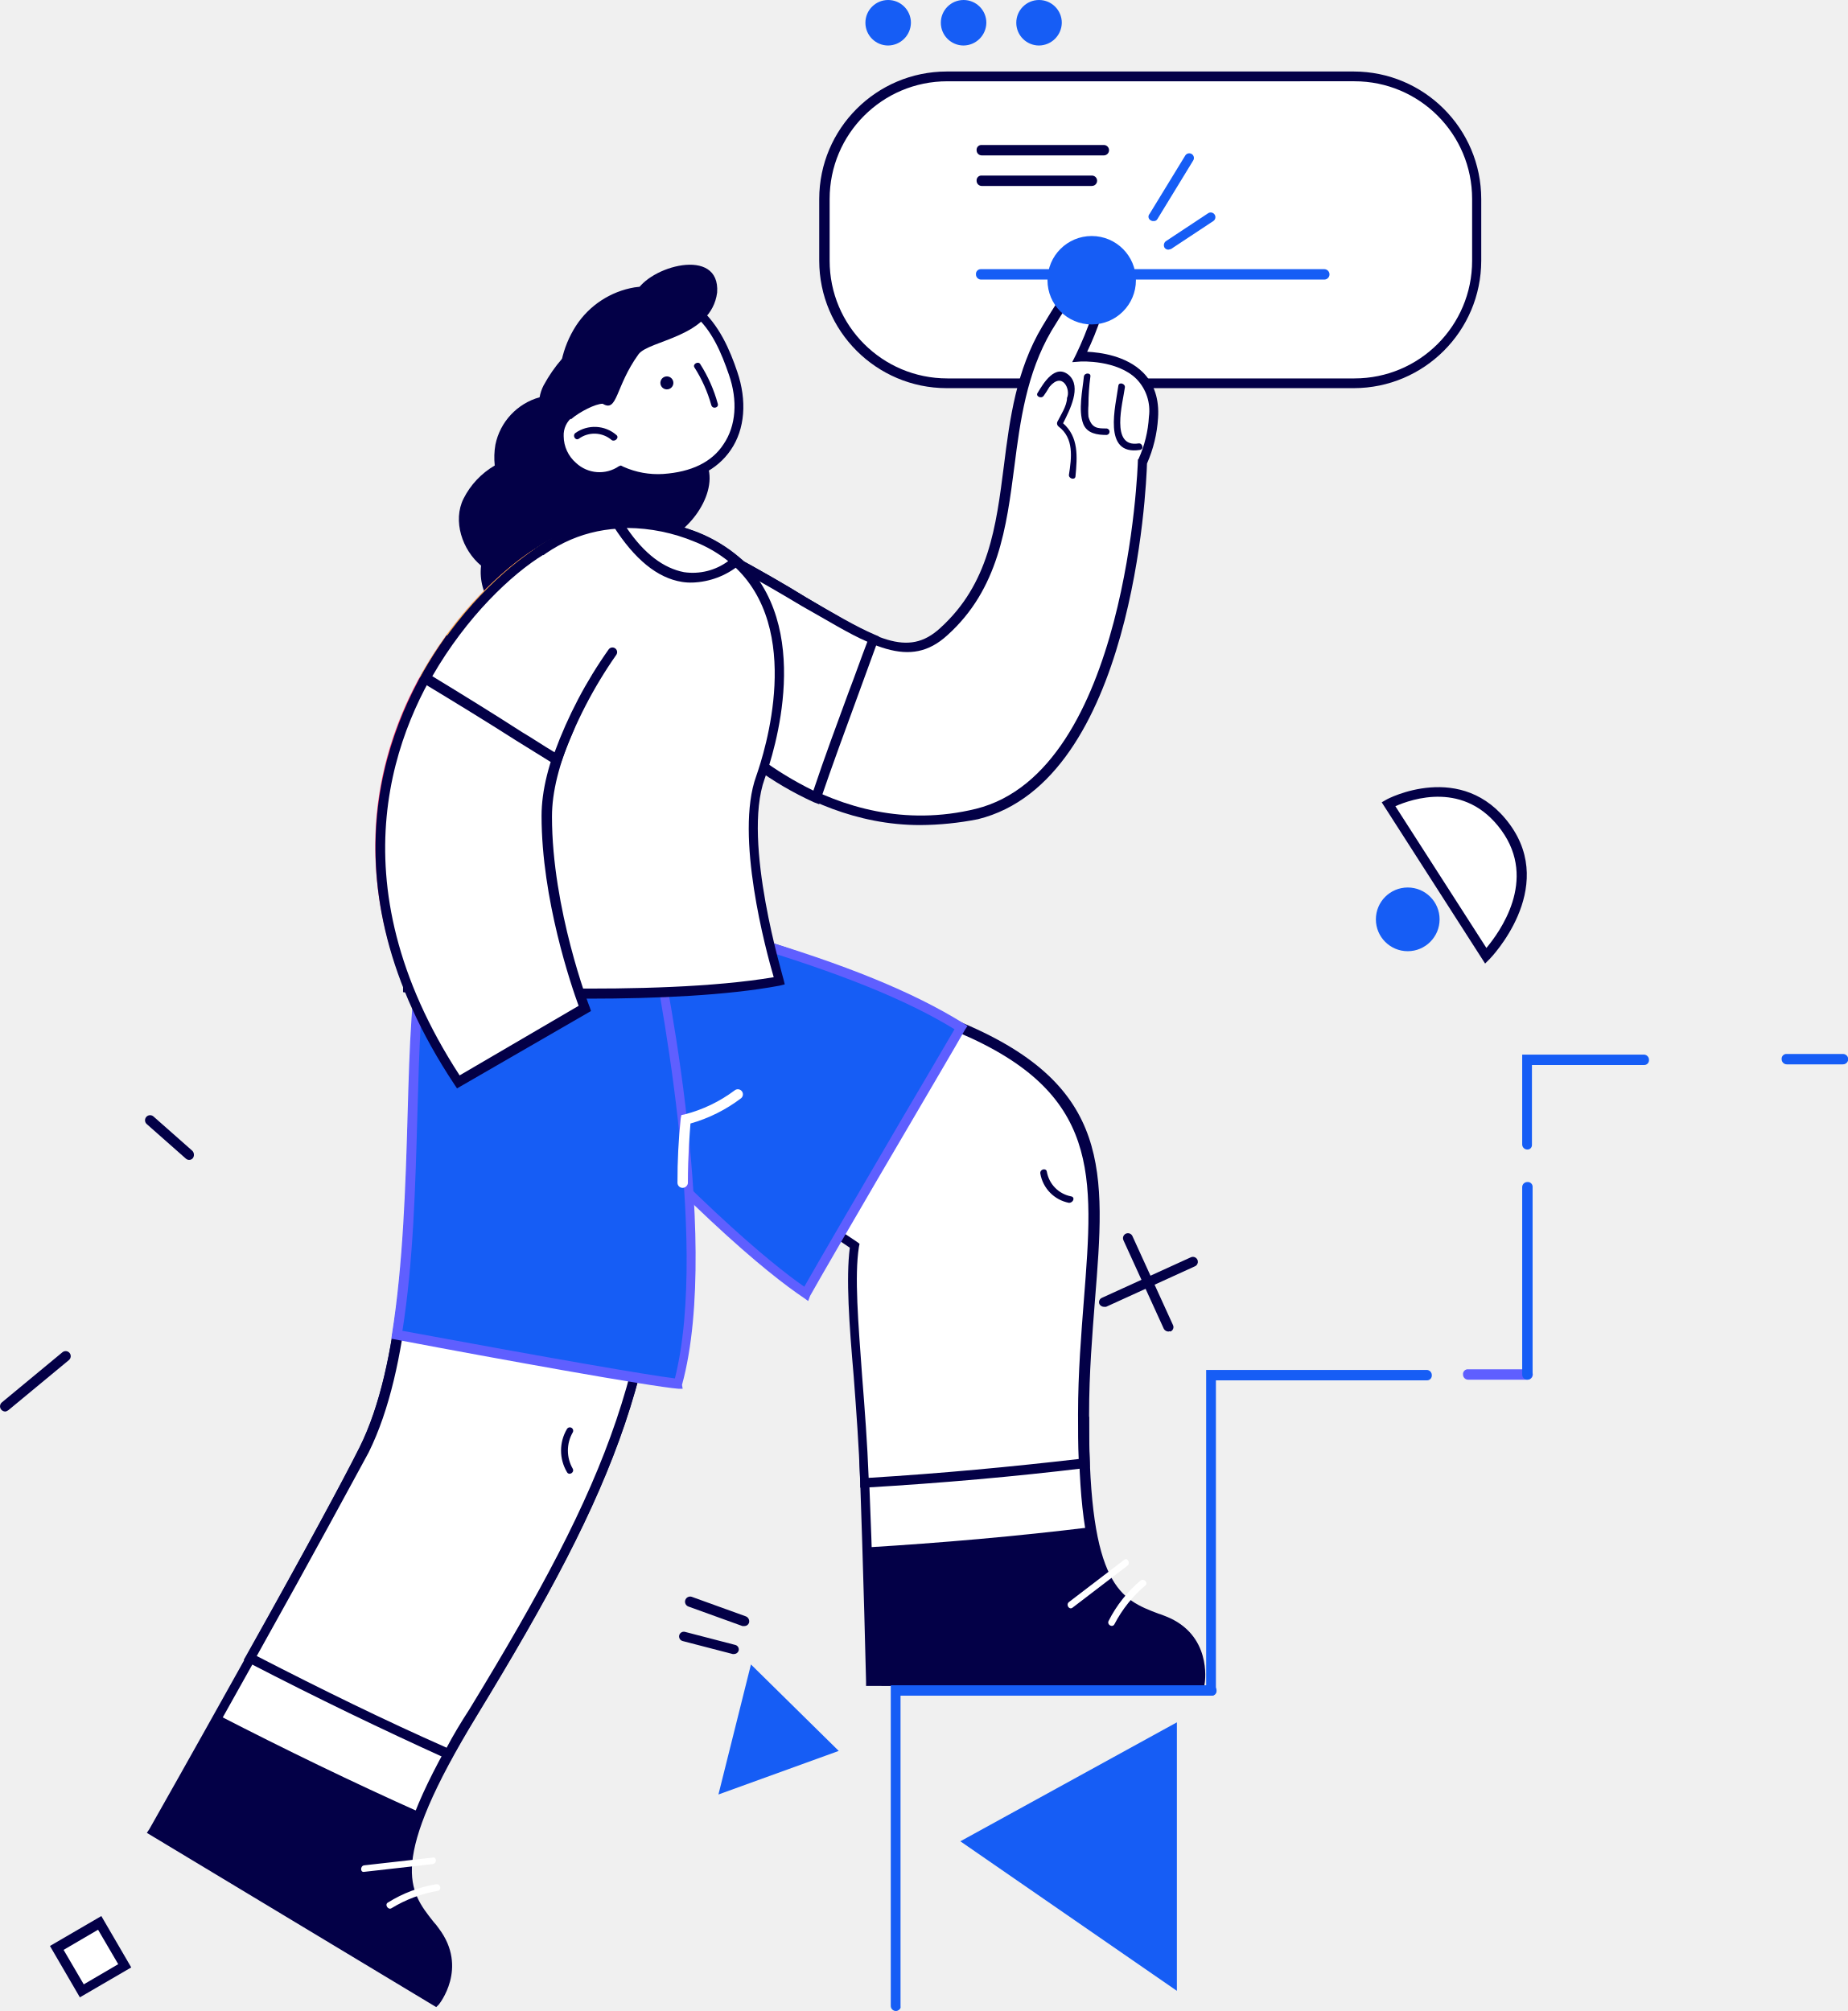
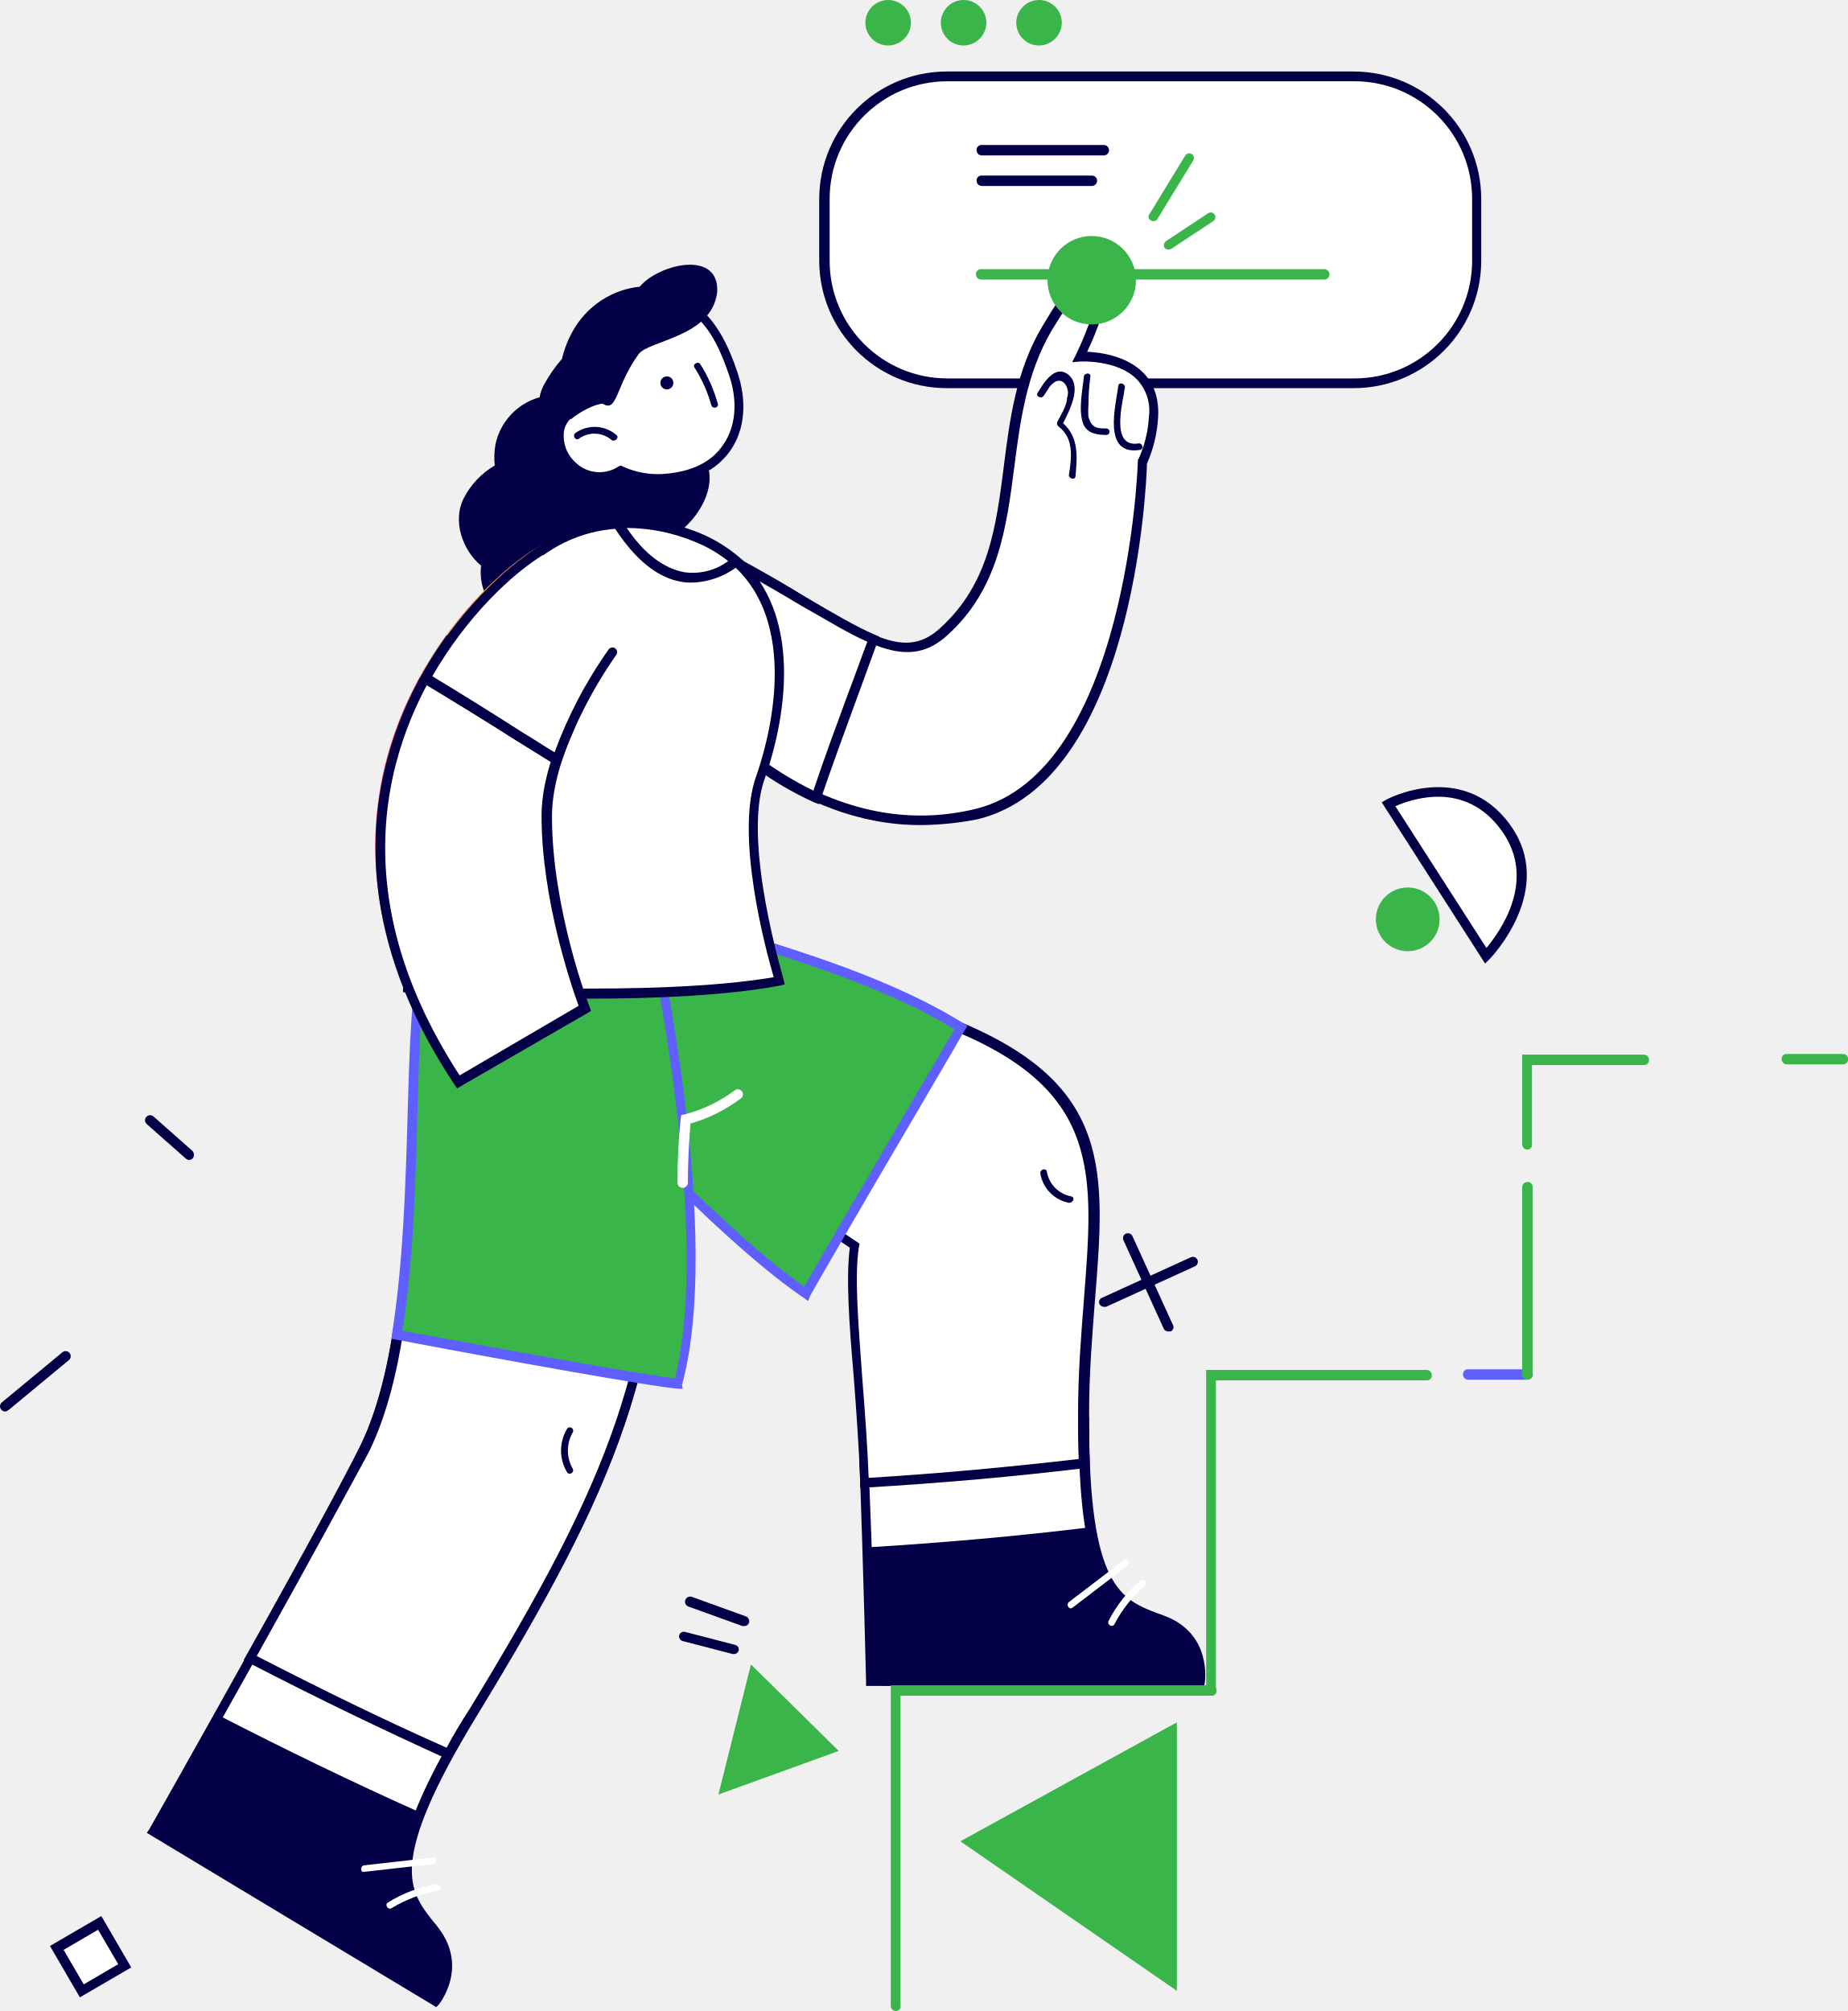
<svg xmlns="http://www.w3.org/2000/svg" width="408.827" height="444.961" viewBox="0 0 408.827 444.961">
  <g id="_96" data-name="96" transform="translate(-116.981 -102.477)">
    <path id="Path_1097" data-name="Path 1097" d="M651.255,917.233c-9.351-3.74-17.7-4.316-17.7-43.878-16.112,3.6-32.224,6.474-48.625,8.632.863,24.456,1.439,48.48,1.439,48.48l72.793.147C659.167,930.467,660.75,920.973,651.255,917.233Z" transform="translate(-276.79 -455.968)" fill="#fff" />
    <path id="Path_1098" data-name="Path 1098" d="M658.719,929.537l-74.807-.143v-1.005c0-.29-.575-24.17-1.438-48.483V878.9l1.007-.144c16.688-2.3,32.944-5.179,48.481-8.632l1.295-.288v1.295c0,36.4,7.049,39.13,15.393,42.295.576.144,1.151.432,1.583.576,10.214,4.028,8.632,14.388,8.632,14.531Zm-72.793-2.3,70.779.143a11.133,11.133,0,0,0-7.481-11.221,10.942,10.942,0,0,0-1.583-.575c-8.919-3.309-16.544-6.33-16.688-42.871-14.962,3.309-30.5,6.042-46.467,8.2C585.35,901.917,585.926,922.489,585.926,927.237Z" transform="translate(-275.334 -453.886)" fill="#030047" />
    <path id="Path_1099" data-name="Path 1099" d="M526.436,720.768c-.144-3.309-.144-6.906-.144-10.79.288-42.871,13.81-68.046-27.046-85.453-11.8-5.035-26.183-13.091-47.33-19.277-22.586-6.617-16.688-4.316-16.688-4.316l-31.649,22.874c66.464,45.316,61.572,41.863,72.218,49.056-1.726,10.646,1.583,31.505,2.3,52.365C494.067,724.077,510.323,722.782,526.436,720.768Z" transform="translate(-169.52 -294.603)" fill="#fff" />
    <path id="Path_1100" data-name="Path 1100" d="M473.887,724.465v-1.151c-.288-8.056-.863-15.825-1.439-23.45-1.007-11.653-1.726-21.723-.863-28.484-6.761-4.6-7.193-4.892-27.19-18.414l-45.748-31.218,31.793-22.874V598.3c.431-1.294.431-1.438,18.7,4.028,15.681,4.6,27.765,10.214,37.548,14.817,3.6,1.726,6.905,3.165,10.07,4.6,32.8,13.954,31.362,32.8,29.06,61.285-.576,7.481-1.295,15.968-1.295,25.176,0,3.884,0,7.481.144,10.789V720l-1.007.144c-15.537,1.87-31.505,3.309-48.625,4.316ZM402.245,621.892,445.4,651.239c20.428,13.955,20.428,13.955,27.765,18.846l.576.432-.144.719c-1.007,6.474-.144,16.688.719,28.628.576,7.337,1.151,14.818,1.439,22.442,16.4-1.007,31.505-2.445,46.467-4.172-.144-3.021-.144-6.33-.144-9.926,0-9.207.719-17.839,1.295-25.319,2.158-27.621,3.74-45.748-27.765-59.127-3.165-1.3-6.474-2.877-10.07-4.6-9.639-4.46-21.723-10.07-37.26-14.674-9.926-2.877-14.1-4.028-15.824-4.46Z" transform="translate(-166.603 -292.833)" fill="#030047" />
-     <path id="Path_1101" data-name="Path 1101" d="M464.65,683.159c1.582-2.878,27.046-46.467,34.239-58.983-10.933-6.905-26.183-13.091-47.33-19.277-22.586-6.618-16.688-4.316-16.688-4.316l-31.65,22.874C439.618,664.313,458.032,678.7,464.65,683.159Z" transform="translate(-169.308 -294.396)" fill="#165df5" />
+     <path id="Path_1101" data-name="Path 1101" d="M464.65,683.159c1.582-2.878,27.046-46.467,34.239-58.983-10.933-6.905-26.183-13.091-47.33-19.277-22.586-6.618-16.688-4.316-16.688-4.316l-31.65,22.874C439.618,664.313,458.032,678.7,464.65,683.159Z" transform="translate(-169.308 -294.396)" fill="#39b54a" />
    <path id="Path_1102" data-name="Path 1102" d="M462.585,683.177l-1.007-.719c-7.912-5.323-26.327-20.14-61.716-59.99L399,621.6l31.649-22.73V598.3c.432-1.294.432-1.438,18.7,4.028,21.435,6.33,36.541,12.516,47.618,19.421l.863.575-.576.863c-2.445,4.316-7.049,12.085-12.084,20.716-9.495,16.112-21.148,36.253-22.155,38.123Zm-60.421-61.141c34.239,38.411,52.509,53.084,59.558,57.976,2.59-4.6,12.66-21.867,21.579-37.116,4.747-8.056,9.063-15.393,11.653-19.853-10.79-6.617-25.607-12.516-46.18-18.7-9.926-2.877-14.1-4.028-15.824-4.46Z" transform="translate(-166.811 -292.833)" fill="#5f5fff" />
    <path id="Path_1103" data-name="Path 1103" d="M635.832,929.7c-16.4,2.014-32.944,3.453-49.488,4.46.576,16.544.863,29.49.863,29.49L660,963.8a12.5,12.5,0,0,0-8.056-13.381C645.039,947.686,638.565,946.679,635.832,929.7Z" transform="translate(-277.624 -489.297)" fill="#030047" />
    <path id="Path_1104" data-name="Path 1104" d="M707.669,947.105l-12.228,9.351c-.719.576,0,1.726.719,1.3l12.228-9.351C709.108,947.825,708.388,946.53,707.669,947.105Z" transform="translate(-341.978 -499.505)" fill="#fff" />
    <path id="Path_1105" data-name="Path 1105" d="M724.277,958.33a28.5,28.5,0,0,0-7.049,8.919c-.431.863.863,1.582,1.294.719a28.6,28.6,0,0,1,6.905-8.632C726,958.761,725,957.755,724.277,958.33Z" transform="translate(-354.989 -506.128)" fill="#fff" />
    <path id="Path_1106" data-name="Path 1106" d="M260.45,610.1c-5.755,21.867,1.007,80.993-13.955,111.06-8.632,17.264-46.467,84.445-46.467,84.445l62.292,37.55a12.517,12.517,0,0,0,0-15.54c-6.186-8.2-13.091-12.946,8.488-48.478,30.355-49.921,41.719-75.672,41.719-128.469,0-23.449-2.014-44.6-2.014-44.6Z" transform="translate(-49.121 -297.87)" fill="#fff" />
    <path id="Path_1107" data-name="Path 1107" d="M260.525,842.989l-64.018-38.555.576-.862c.431-.719,37.979-67.184,46.467-84.3,9.207-18.414,10.071-49.056,10.79-73.513.432-15.537.863-28.916,3.021-37.26l.144-.719h.719l51.07-4.172.144,1.007c0,.144,2.014,21.435,2.014,44.74,0,51.646-10.5,77.541-41.864,129.043-20,32.8-15.1,38.841-9.638,45.749a12.341,12.341,0,0,1,1.151,1.438c6.617,8.775,0,16.831,0,16.831Zm-61.141-39.417,60.566,36.541a11.063,11.063,0,0,0-.576-13.379,12.731,12.731,0,0,1-1.151-1.442c-6.042-7.623-11.221-14.241,9.495-48.192,31.218-51.214,41.576-76.821,41.576-127.892,0-20.284-1.582-38.986-2.014-43.446l-48.193,4.028c-2.014,8.2-2.3,21.148-2.733,36.109-.719,26.039-1.583,55.53-10.934,74.375C237.507,736.1,203.988,795.516,199.384,803.572Z" transform="translate(-47.039 -296.413)" fill="#030047" />
    <path id="Path_1108" data-name="Path 1108" d="M296.376,788.488c1.583-2.876,3.309-6.042,5.467-9.351,30.355-49.918,41.72-75.669,41.72-128.466,0-23.449-2.014-44.6-2.014-44.6l-50.064,4.172c-5.754,21.867,1.007,80.993-13.955,111.06-4.172,8.2-14.817,27.909-25.031,46.037C266.885,774.68,281.559,781.87,296.376,788.488Z" transform="translate(-80.157 -297.873)" fill="#fff" />
    <path id="Path_1109" data-name="Path 1109" d="M294.726,788.258l-.863-.429c-14.242-6.475-28.628-13.383-43.877-21.291l-1.007-.576.575-1.008c13.235-23.593,21.579-39.13,25.032-46.035,9.207-18.414,10.07-49.057,10.79-73.513.431-15.537.863-28.916,3.021-37.26l.144-.719h.719l51.07-4.172.144,1.007c0,.144,2.014,21.435,2.014,44.741,0,51.646-10.5,77.541-41.863,129.043-2.014,3.309-3.884,6.475-5.467,9.351ZM251.856,765.1c14.53,7.482,28.34,14.243,42.007,20.285,1.439-2.733,3.165-5.613,5.035-8.489,31.218-51.214,41.576-76.821,41.576-127.891,0-20.284-1.583-38.986-2.014-43.446l-48.193,4.028c-2.014,8.2-2.3,21.147-2.733,36.109-.719,26.039-1.582,55.53-10.933,74.376C273,726.686,264.8,741.935,251.856,765.1Z" transform="translate(-78.075 -296.205)" fill="#030047" />
-     <path id="Path_1110" data-name="Path 1110" d="M394.379,706.278c9.063-33.376-5.754-100.559-5.754-100.559l-50.064,4.172c-4.315,16.688-1.582,54.955-6.474,85.6C332.951,695.632,387.043,705.7,394.379,706.278Z" transform="translate(-127.234 -297.663)" fill="#165df5" />
+     <path id="Path_1110" data-name="Path 1110" d="M394.379,706.278c9.063-33.376-5.754-100.559-5.754-100.559l-50.064,4.172c-4.315,16.688-1.582,54.955-6.474,85.6C332.951,695.632,387.043,705.7,394.379,706.278Z" transform="translate(-127.234 -297.663)" fill="#39b54a" />
    <path id="Path_1111" data-name="Path 1111" d="M393.367,705.97H392.5c-5.9-.431-40.856-6.761-61.284-10.646l-2.3-.431.144-1.007c2.445-15.393,3.021-32.944,3.452-48.481s.863-28.916,3.021-37.26l.144-.719h.719l50.926-4.172.144.863c.575,2.733,14.817,67.9,5.754,100.99Zm-62-12.8h.144c32.657,6.042,54.236,9.782,60.134,10.5,7.769-30.786-4.172-90.057-5.9-98.257L337.4,609.44c-2.014,8.2-2.3,21.147-2.733,36.109C334.24,660.654,333.808,677.774,331.363,693.167Z" transform="translate(-125.358 -296.205)" fill="#5f5fff" />
    <path id="Path_1112" data-name="Path 1112" d="M258.95,1053.058c-15.105-6.761-29.923-13.955-44.741-21.578-8.056,14.531-14.53,25.753-14.53,25.753l62.291,37.546a12.511,12.511,0,0,0,0-15.535C257.511,1073.2,252.62,1068.883,258.95,1053.058Z" transform="translate(-48.915 -549.497)" fill="#030047" />
    <path id="Path_1113" data-name="Path 1113" d="M328.437,1108.585l-15.249,1.724c-.863.147-.863,1.585,0,1.442l15.249-1.728C329.3,1109.88,329.3,1108.442,328.437,1108.585Z" transform="translate(-115.671 -595.098)" fill="#fff" />
    <path id="Path_1114" data-name="Path 1114" d="M337.284,1123.024a29.113,29.113,0,0,0-10.646,4.028c-.863.433,0,1.728.719,1.3a29.1,29.1,0,0,1,10.358-3.885C338.578,1124.176,338.146,1122.881,337.284,1123.024Z" transform="translate(-123.796 -603.638)" fill="#fff" />
    <path id="Path_1115" data-name="Path 1115" d="M485.02,714.34a1.135,1.135,0,0,1-1.151-1.151,133.579,133.579,0,0,1,.719-14.242l.144-.719.719-.144a31.556,31.556,0,0,0,11.077-5.323,1.124,1.124,0,0,1,1.439,1.726,33.629,33.629,0,0,1-11.221,5.611c-.144,1.87-.575,6.905-.575,13.235A1.221,1.221,0,0,1,485.02,714.34Z" transform="translate(-217.011 -349.029)" fill="#fff" />
    <path id="Path_1116" data-name="Path 1116" d="M687.118,741.8a6.743,6.743,0,0,1-5.323-5.467c-.144-.863-1.582-.575-1.438.432a7.964,7.964,0,0,0,6.33,6.474C687.694,743.239,688.126,741.944,687.118,741.8Z" transform="translate(-333.226 -374.618)" fill="#030047" />
    <path id="Path_1117" data-name="Path 1117" d="M423.421,876.683a.741.741,0,1,0-1.3-.719,9.353,9.353,0,0,0,0,9.495c.432.863,1.726.144,1.3-.719A8.056,8.056,0,0,1,423.421,876.683Z" transform="translate(-179.725 -457.28)" fill="#030047" />
-     <path id="Path_1118" data-name="Path 1118" d="M600.529,1087.353a1.132,1.132,0,0,1-1.151-1.148V1015.28H670.3a1.136,1.136,0,0,1,1.151,1.152,1.06,1.06,0,0,1-1.151,1.152H601.536v68.764C601.68,1086.777,601.1,1087.353,600.529,1087.353Z" transform="translate(-285.333 -539.915)" fill="#165df5" />
-     <path id="Path_1119" data-name="Path 1119" d="M771.327,916.56a1.136,1.136,0,0,1-1.151-1.152V844.484h48.769a1.135,1.135,0,0,1,1.151,1.151,1.059,1.059,0,0,1-1.151,1.151H772.334v68.765C772.478,915.984,772.046,916.56,771.327,916.56Z" transform="translate(-386.359 -438.891)" fill="#165df5" />
+     <path id="Path_1118" data-name="Path 1118" d="M600.529,1087.353a1.132,1.132,0,0,1-1.151-1.148V1015.28H670.3a1.136,1.136,0,0,1,1.151,1.152,1.06,1.06,0,0,1-1.151,1.152H601.536v68.764C601.68,1086.777,601.1,1087.353,600.529,1087.353Z" transform="translate(-285.333 -539.915)" fill="#39b54a" />
+     <path id="Path_1119" data-name="Path 1119" d="M771.327,916.56a1.136,1.136,0,0,1-1.151-1.152V844.484h48.769a1.135,1.135,0,0,1,1.151,1.151,1.059,1.059,0,0,1-1.151,1.151H772.334v68.765C772.478,915.984,772.046,916.56,771.327,916.56Z" transform="translate(-386.359 -438.891)" fill="#39b54a" />
    <path id="Path_1120" data-name="Path 1120" d="M923.521,846.435H910.43a1.134,1.134,0,0,1-1.151-1.151,1.059,1.059,0,0,1,1.151-1.151h13.091a1.151,1.151,0,1,1,0,2.3Z" transform="translate(-468.637 -438.683)" fill="#5f5fff" />
-     <path id="Path_1121" data-name="Path 1121" d="M942.475,786.443a1.135,1.135,0,0,1-1.151-1.151V743.86a1.135,1.135,0,0,1,1.151-1.151,1.058,1.058,0,0,1,1.151,1.151v41.432C943.482,786.011,943.05,786.443,942.475,786.443Z" transform="translate(-487.591 -378.692)" fill="#165df5" />
-     <path id="Path_1122" data-name="Path 1122" d="M942.475,694.692a1.135,1.135,0,0,1-1.151-1.151V673.688h26.9a1.132,1.132,0,0,1,1.148,1.151,1.057,1.057,0,0,1-1.148,1.151H943.482v17.695A.983.983,0,0,1,942.475,694.692Z" transform="translate(-487.591 -337.866)" fill="#165df5" />
-     <path id="Path_1123" data-name="Path 1123" d="M1095.362,675.638h-12.374a1.135,1.135,0,0,1-1.148-1.151,1.057,1.057,0,0,1,1.148-1.151h12.374a1.151,1.151,0,1,1,0,2.3Z" transform="translate(-570.706 -337.658)" fill="#165df5" />
+     <path id="Path_1121" data-name="Path 1121" d="M942.475,786.443a1.135,1.135,0,0,1-1.151-1.151V743.86a1.135,1.135,0,0,1,1.151-1.151,1.058,1.058,0,0,1,1.151,1.151v41.432C943.482,786.011,943.05,786.443,942.475,786.443Z" transform="translate(-487.591 -378.692)" fill="#39b54a" />
+     <path id="Path_1122" data-name="Path 1122" d="M942.475,694.692a1.135,1.135,0,0,1-1.151-1.151V673.688h26.9a1.132,1.132,0,0,1,1.148,1.151,1.057,1.057,0,0,1-1.148,1.151H943.482v17.695A.983.983,0,0,1,942.475,694.692Z" transform="translate(-487.591 -337.866)" fill="#39b54a" />
+     <path id="Path_1123" data-name="Path 1123" d="M1095.362,675.638h-12.374a1.135,1.135,0,0,1-1.148-1.151,1.057,1.057,0,0,1,1.148-1.151h12.374a1.151,1.151,0,1,1,0,2.3Z" transform="translate(-570.706 -337.658)" fill="#39b54a" />
    <path id="Path_1124" data-name="Path 1124" d="M868.77,534.325l21.579,33.52s14.386-14.674,4.316-28.341S868.77,534.325,868.77,534.325Z" transform="translate(-444.676 -253.894)" fill="#fff" />
    <path id="Path_1125" data-name="Path 1125" d="M888.124,567.858,865.25,532.181l1.007-.576c.144-.144,16.831-8.919,27.333,5.467s-4.316,29.635-4.46,29.779Zm-19.853-34.814,20.14,31.361c2.877-3.452,11.365-14.961,3.309-26.039S871.868,531.462,868.271,533.044Z" transform="translate(-442.594 -252.181)" fill="#030047" />
-     <path id="Path_1126" data-name="Path 1126" d="M870.59,597.372a6.042,6.042,0,1,0-6.042-6.042A6.042,6.042,0,0,0,870.59,597.372Z" transform="translate(-442.179 -285.578)" fill="#165df5" />
-     <path id="Path_1127" data-name="Path 1127" d="M869.137,597.272a7.049,7.049,0,1,1,7.049-7.049A7.06,7.06,0,0,1,869.137,597.272Zm0-12.084a4.891,4.891,0,1,0,4.891,4.891A4.851,4.851,0,0,0,869.137,585.188Z" transform="translate(-440.724 -284.328)" fill="#165df5" />
+     <path id="Path_1126" data-name="Path 1126" d="M870.59,597.372a6.042,6.042,0,1,0-6.042-6.042A6.042,6.042,0,0,0,870.59,597.372Z" transform="translate(-442.179 -285.578)" fill="#39b54a" />
+     <path id="Path_1127" data-name="Path 1127" d="M869.137,597.272a7.049,7.049,0,1,1,7.049-7.049A7.06,7.06,0,0,1,869.137,597.272Zm0-12.084a4.891,4.891,0,1,0,4.891,4.891A4.851,4.851,0,0,0,869.137,585.188Z" transform="translate(-440.724 -284.328)" fill="#39b54a" />
    <path id="Path_1128" data-name="Path 1128" d="M735.211,792.288a1.21,1.21,0,0,1-1.007-.576l-8.919-19.565a1.1,1.1,0,1,1,2.014-.863l8.919,19.565a1.051,1.051,0,0,1-.576,1.439C735.5,792.144,735.355,792.288,735.211,792.288Z" transform="translate(-359.739 -395.186)" fill="#030047" />
    <path id="Path_1129" data-name="Path 1129" d="M713.257,794.318a1.211,1.211,0,0,1-1.007-.576,1.051,1.051,0,0,1,.576-1.438l19.565-8.919a1.1,1.1,0,1,1,.863,2.014l-19.565,8.919Z" transform="translate(-352.029 -402.684)" fill="#030047" />
-     <path id="Path_1130" data-name="Path 1130" d="M516.111,1008.94l-6.186,25.029,23.018-8.489Z" transform="translate(-232.423 -536.165)" fill="#165df5" />
-     <path id="Path_1131" data-name="Path 1131" d="M506.051,1032.781l7.193-28.771,19.421,19.131Zm8.344-24.6-5.323,21.149,19.565-7.194Z" transform="translate(-230.131 -533.249)" fill="#165df5" />
+     <path id="Path_1130" data-name="Path 1130" d="M516.111,1008.94l-6.186,25.029,23.018-8.489Z" transform="translate(-232.423 -536.165)" fill="#39b54a" />
+     <path id="Path_1131" data-name="Path 1131" d="M506.051,1032.781l7.193-28.771,19.421,19.131Zm8.344-24.6-5.323,21.149,19.565-7.194Z" transform="translate(-230.131 -533.249)" fill="#39b54a" />
    <path id="Path_1132" data-name="Path 1132" d="M205.355,716.484a1.1,1.1,0,0,1-.719-.287L196,708.571a1.124,1.124,0,0,1,1.439-1.727l8.632,7.625a1.29,1.29,0,0,1,.144,1.583A1.026,1.026,0,0,1,205.355,716.484Z" transform="translate(-46.537 -357.36)" fill="#030047" />
    <path id="Path_1133" data-name="Path 1133" d="M118.105,847.682a1.245,1.245,0,0,1-.863-.432,1.139,1.139,0,0,1,.144-1.583l13.379-11.077a1.124,1.124,0,1,1,1.439,1.726l-13.379,11.077C118.537,847.538,118.393,847.682,118.105,847.682Z" transform="translate(0 -432.885)" fill="#030047" />
    <path id="Path_1134" data-name="Path 1134" d="M501.129,973.8H500.7l-11.94-4.316a1.137,1.137,0,1,1,.719-2.158l11.941,4.316a1.187,1.187,0,0,1,.719,1.438A1.081,1.081,0,0,1,501.129,973.8Z" transform="translate(-219.455 -511.53)" fill="#030047" />
    <path id="Path_1135" data-name="Path 1135" d="M496.949,991.235h-.288l-11.077-2.877a1.048,1.048,0,1,1,.576-2.014l11.077,2.878a1.029,1.029,0,0,1,.719,1.294A1.082,1.082,0,0,1,496.949,991.235Z" transform="translate(-217.578 -522.778)" fill="#030047" />
-     <path id="Path_1136" data-name="Path 1136" d="M641.986,1064.313l44.741-24.743v55.676Z" transform="translate(-310.536 -554.282)" fill="#165df5" />
-     <path id="Path_1137" data-name="Path 1137" d="M684.961,1094.764l-47.906-33.089,47.906-26.324Zm-43.878-32.942,41.576,28.771V1038.8Z" transform="translate(-307.619 -551.786)" fill="#165df5" />
+     <path id="Path_1136" data-name="Path 1136" d="M641.986,1064.313l44.741-24.743v55.676Z" transform="translate(-310.536 -554.282)" fill="#39b54a" />
+     <path id="Path_1137" data-name="Path 1137" d="M684.961,1094.764l-47.906-33.089,47.906-26.324Zm-43.878-32.942,41.576,28.771V1038.8Z" transform="translate(-307.619 -551.786)" fill="#39b54a" />
    <path id="Path_1138" data-name="Path 1138" d="M157.107,1144.26l-9.468,5.466,5.467,9.469,9.468-5.466Z" transform="translate(-18.134 -616.206)" fill="#fff" />
    <path id="Path_1139" data-name="Path 1139" d="M150.652,1158.273l-6.618-11.365,11.365-6.618,6.617,11.365Zm-3.6-10.5,4.46,7.627,7.624-4.461-4.46-7.627Z" transform="translate(-16.001 -613.858)" fill="#030047" />
    <path id="Path_1140" data-name="Path 1140" d="M680.348,211.724H590.292a27.168,27.168,0,0,1-27.189-27.19V170.868a27.168,27.168,0,0,1,27.189-27.19h90.057a27.168,27.168,0,0,1,27.19,27.19v13.667A27.26,27.26,0,0,1,680.348,211.724Z" transform="translate(-263.876 -24.37)" fill="#fff" />
    <path id="Path_1141" data-name="Path 1141" d="M678.893,211.275H588.836a28.243,28.243,0,0,1-28.2-28.2V169.411a28.243,28.243,0,0,1,28.2-28.2h90.057a28.242,28.242,0,0,1,28.2,28.2v13.667A28.242,28.242,0,0,1,678.893,211.275Zm-89.913-67.9a26.032,26.032,0,0,0-26.039,26.039v13.667a26.032,26.032,0,0,0,26.039,26.039h90.057a26.032,26.032,0,0,0,26.039-26.039V169.411a26.032,26.032,0,0,0-26.039-26.039Z" transform="translate(-262.42 -22.913)" fill="#030047" />
    <path id="Path_1142" data-name="Path 1142" d="M671.324,199.863H647.011a1.135,1.135,0,0,1-1.151-1.151,1.059,1.059,0,0,1,1.151-1.151h24.312a1.151,1.151,0,1,1,0,2.3Z" transform="translate(-312.827 -56.241)" fill="#030047" />
    <path id="Path_1143" data-name="Path 1143" d="M674.057,183.314H647.011a1.135,1.135,0,0,1-1.151-1.151,1.059,1.059,0,0,1,1.151-1.151h27.046a1.151,1.151,0,0,1,0,2.3Z" transform="translate(-312.827 -46.453)" fill="#030047" />
-     <path id="Path_1144" data-name="Path 1144" d="M592.346,113.067a3.884,3.884,0,1,0-3.884-3.884A3.884,3.884,0,0,0,592.346,113.067Z" transform="translate(-278.877 -1.669)" fill="#165df5" />
-     <path id="Path_1145" data-name="Path 1145" d="M590.676,112.547a5.035,5.035,0,1,1,5.035-5.035A5.1,5.1,0,0,1,590.676,112.547Zm0-7.912a2.877,2.877,0,1,0,2.877,2.877A2.885,2.885,0,0,0,590.676,104.635Z" transform="translate(-277.208 0)" fill="#165df5" />
-     <path id="Path_1146" data-name="Path 1146" d="M633.194,113.067a3.884,3.884,0,1,0-3.884-3.884A3.884,3.884,0,0,0,633.194,113.067Z" transform="translate(-303.038 -1.669)" fill="#165df5" />
-     <path id="Path_1147" data-name="Path 1147" d="M631.526,112.547a5.035,5.035,0,1,1,5.035-5.035A5.1,5.1,0,0,1,631.526,112.547Zm0-7.912a2.877,2.877,0,1,0,2.877,2.877A2.886,2.886,0,0,0,631.526,104.635Z" transform="translate(-301.371 0)" fill="#165df5" />
-     <path id="Path_1148" data-name="Path 1148" d="M674.052,113.067a3.884,3.884,0,1,0-3.884-3.884A3.884,3.884,0,0,0,674.052,113.067Z" transform="translate(-327.205 -1.669)" fill="#165df5" />
-     <path id="Path_1149" data-name="Path 1149" d="M672.381,112.547a5.035,5.035,0,1,1,5.035-5.035A5.1,5.1,0,0,1,672.381,112.547Zm0-7.912a2.877,2.877,0,1,0,2.877,2.877A2.885,2.885,0,0,0,672.381,104.635Z" transform="translate(-325.536 0)" fill="#165df5" />
+     <path id="Path_1144" data-name="Path 1144" d="M592.346,113.067a3.884,3.884,0,1,0-3.884-3.884A3.884,3.884,0,0,0,592.346,113.067Z" transform="translate(-278.877 -1.669)" fill="#39b54a" />
+     <path id="Path_1145" data-name="Path 1145" d="M590.676,112.547a5.035,5.035,0,1,1,5.035-5.035A5.1,5.1,0,0,1,590.676,112.547Zm0-7.912a2.877,2.877,0,1,0,2.877,2.877A2.885,2.885,0,0,0,590.676,104.635Z" transform="translate(-277.208 0)" fill="#39b54a" />
+     <path id="Path_1146" data-name="Path 1146" d="M633.194,113.067a3.884,3.884,0,1,0-3.884-3.884A3.884,3.884,0,0,0,633.194,113.067Z" transform="translate(-303.038 -1.669)" fill="#39b54a" />
+     <path id="Path_1147" data-name="Path 1147" d="M631.526,112.547a5.035,5.035,0,1,1,5.035-5.035A5.1,5.1,0,0,1,631.526,112.547Zm0-7.912a2.877,2.877,0,1,0,2.877,2.877A2.886,2.886,0,0,0,631.526,104.635Z" transform="translate(-301.371 0)" fill="#39b54a" />
+     <path id="Path_1148" data-name="Path 1148" d="M674.052,113.067a3.884,3.884,0,1,0-3.884-3.884A3.884,3.884,0,0,0,674.052,113.067Z" transform="translate(-327.205 -1.669)" fill="#39b54a" />
+     <path id="Path_1149" data-name="Path 1149" d="M672.381,112.547a5.035,5.035,0,1,1,5.035-5.035A5.1,5.1,0,0,1,672.381,112.547Zm0-7.912a2.877,2.877,0,1,0,2.877,2.877A2.885,2.885,0,0,0,672.381,104.635Z" transform="translate(-325.536 0)" fill="#39b54a" />
    <path id="Path_1150" data-name="Path 1150" d="M505.251,314.456c26.9,14.53,37.116,25.176,47.186,15.969,19.421-17.7,9.783-45.316,22.73-67.039,6.33-10.646,9.926-14.242,11.8-10.5s-4.46,16.544-4.46,16.544,17.263-1.007,16.256,13.379a30.1,30.1,0,0,1-2.446,9.783S594.3,361.93,559.63,370.562s-59.558-21.148-59.558-21.148Z" transform="translate(-226.595 -88.116)" fill="#fff" />
    <path id="Path_1151" data-name="Path 1151" d="M545.444,371.684c-28.2,0-47.762-22.874-47.906-23.162l-.288-.431,5.467-36.828,1.295.719c6.33,3.453,11.653,6.474,16.257,9.351,15.393,9.207,22.442,13.379,29.635,6.762,10.789-9.783,12.372-22.442,14.1-35.965,1.295-10.358,2.733-21.148,8.488-30.786,5.467-9.207,8.344-12.516,10.933-12.372,1.151,0,2.014.719,2.733,2.014,1.726,3.453-1.87,12.084-3.74,15.969,2.877.144,8.631.863,12.372,4.6,2.446,2.446,3.6,5.9,3.309,10.07a29.382,29.382,0,0,1-2.446,10.07c-.144,5.179-3.021,70.2-37.4,78.692A67.791,67.791,0,0,1,545.444,371.684Zm-45.891-24.169c3.021,3.309,26.614,28.341,58.263,20.572,33.52-8.344,35.821-76.246,35.821-76.965v-.288l.144-.144a26.205,26.205,0,0,0,2.3-9.351A10.053,10.053,0,0,0,593.35,273c-4.316-4.315-12.372-3.884-12.372-3.884l-1.87.144.863-1.726c2.3-4.747,5.61-13.235,4.46-15.681-.144-.432-.432-.863-.863-.863-1.007,0-3.453,2.014-9.063,11.365-5.467,9.351-6.905,19.853-8.2,30.067-1.726,13.235-3.453,27.046-14.818,37.26-8.344,7.624-16.831,2.589-32.225-6.474-4.315-2.59-9.207-5.467-14.817-8.488Z" transform="translate(-224.926 -86.648)" fill="#030047" />
    <path id="Path_1152" data-name="Path 1152" d="M536.756,423.235c-7.337-3.021-16.976-9.783-31.505-17.551l-5.179,34.958A75.375,75.375,0,0,0,524.1,458.337C528.125,446.54,532.584,434.887,536.756,423.235Z" transform="translate(-226.595 -179.344)" fill="#fff" />
    <path id="Path_1153" data-name="Path 1153" d="M523.145,457.281l-1.151-.432a73.732,73.732,0,0,1-24.456-17.983l-.288-.431,5.467-36.972,1.295.719c6.33,3.453,11.509,6.474,16.256,9.351,6.186,3.6,11.077,6.474,15.105,8.2l1.007.432-.288,1.007c-1.439,4.028-3.021,8.2-4.46,12.228-2.733,7.481-5.611,15.249-8.2,22.874Zm-23.593-19.565a76.139,76.139,0,0,0,22.3,16.544c2.446-7.337,5.179-14.674,7.768-21.723,1.439-3.74,2.734-7.481,4.172-11.221-4.028-1.726-8.631-4.6-14.53-7.912-4.316-2.59-9.207-5.467-14.818-8.488Z" transform="translate(-224.926 -176.848)" fill="#030047" />
    <path id="Path_1154" data-name="Path 1154" d="M684.367,315.159c1.439-2.877,4.172-8.056,1.295-10.646-3.021-2.589-5.611,1.726-6.905,3.885-.576.719.719,1.438,1.294.719.432-.576.863-1.295,1.3-2.014,2.877-3.453,4.747.576,3.884,2.446,0,1.726-1.438,3.884-2.158,5.323a.89.89,0,0,0,.288,1.007c3.453,2.59,2.877,6.905,2.3,10.646-.144.863,1.295,1.295,1.438.431C687.532,322.5,687.819,318.181,684.367,315.159Z" transform="translate(-332.2 -119.028)" fill="#030047" />
    <path id="Path_1155" data-name="Path 1155" d="M708.012,316.951c-2.014,0-3.309,0-4.028-2.589a15.5,15.5,0,0,1,0-2.59,46.821,46.821,0,0,1,.431-6.33c.144-.863-1.295-.863-1.439,0-.288,3.021-1.294,7.481-.144,10.5.863,2.158,3.165,2.446,5.179,2.446A.723.723,0,0,0,708.012,316.951Z" transform="translate(-346.207 -119.67)" fill="#030047" />
    <path id="Path_1156" data-name="Path 1156" d="M725.64,323.436c-6.33,1.007-3.453-9.063-3.021-12.372.144-.863-1.295-1.295-1.439-.431-.575,4.46-3.6,15.537,4.748,14.242C726.935,324.731,726.5,323.292,725.64,323.436Z" transform="translate(-356.785 -122.844)" fill="#030047" />
-     <path id="Path_1157" data-name="Path 1157" d="M694.031,249.877a9.783,9.783,0,1,0-9.783-9.783A9.783,9.783,0,0,0,694.031,249.877Z" transform="translate(-335.533 -75.613)" fill="#165df5" />
-     <path id="Path_1158" data-name="Path 1158" d="M722.619,250.573H646.661a1.135,1.135,0,0,1-1.151-1.151,1.059,1.059,0,0,1,1.151-1.151h75.958a1.151,1.151,0,0,1,0,2.3Z" transform="translate(-312.62 -86.236)" fill="#165df5" />
-     <path id="Path_1159" data-name="Path 1159" d="M740.035,200.391a.866.866,0,0,1-.576-.144.9.9,0,0,1-.288-1.439l7.912-12.947a1.037,1.037,0,0,1,1.726,1.151L740.9,199.959A.87.87,0,0,1,740.035,200.391Z" transform="translate(-367.872 -49.002)" fill="#165df5" />
-     <path id="Path_1160" data-name="Path 1160" d="M748.287,225.823a1.025,1.025,0,0,1-.863-.432,1.116,1.116,0,0,1,.287-1.439l9.351-6.186a1.037,1.037,0,0,1,1.151,1.726l-9.351,6.186C748.718,225.679,748.43,225.823,748.287,225.823Z" transform="translate(-372.812 -68.104)" fill="#165df5" />
+     <path id="Path_1157" data-name="Path 1157" d="M694.031,249.877a9.783,9.783,0,1,0-9.783-9.783A9.783,9.783,0,0,0,694.031,249.877Z" transform="translate(-335.533 -75.613)" fill="#39b54a" />
+     <path id="Path_1158" data-name="Path 1158" d="M722.619,250.573H646.661a1.135,1.135,0,0,1-1.151-1.151,1.059,1.059,0,0,1,1.151-1.151h75.958a1.151,1.151,0,0,1,0,2.3Z" transform="translate(-312.62 -86.236)" fill="#39b54a" />
+     <path id="Path_1159" data-name="Path 1159" d="M740.035,200.391a.866.866,0,0,1-.576-.144.9.9,0,0,1-.288-1.439l7.912-12.947a1.037,1.037,0,0,1,1.726,1.151L740.9,199.959A.87.87,0,0,1,740.035,200.391Z" transform="translate(-367.872 -49.002)" fill="#39b54a" />
+     <path id="Path_1160" data-name="Path 1160" d="M748.287,225.823a1.025,1.025,0,0,1-.863-.432,1.116,1.116,0,0,1,.287-1.439l9.351-6.186a1.037,1.037,0,0,1,1.151,1.726l-9.351,6.186C748.718,225.679,748.43,225.823,748.287,225.823Z" transform="translate(-372.812 -68.104)" fill="#39b54a" />
    <path id="Path_1161" data-name="Path 1161" d="M384.21,291a9.138,9.138,0,0,0-.863,2.59,13.759,13.759,0,0,0-9.783,10.5,16.609,16.609,0,0,0-.144,4.6,17.647,17.647,0,0,0-6.905,7.337c-2.446,4.891-.288,11.365,3.884,14.817a12.283,12.283,0,0,0,2.446,8.919,10.808,10.808,0,0,0,2.733,2.446,9.13,9.13,0,0,0,6.617,4.172c7.625,1.439,16.112-4.46,21.148-9.638a31.535,31.535,0,0,0,6.617-10.646,8.559,8.559,0,0,0,3.74-2.3c6.33-4.46,10.79-14.386,3.453-19.133a6.272,6.272,0,0,0-3.021-3.6q-2.59-2.158-4.747-1.726a11.645,11.645,0,0,0,4.891-3.021,54.936,54.936,0,0,0,2.158-9.639,6.143,6.143,0,0,1,3.165-4.891C412.119,275.172,393.993,273.014,384.21,291Z" transform="translate(-146.988 -103.213)" fill="#030047" />
    <path id="Path_1162" data-name="Path 1162" d="M419.065,486.273c-28.628,5.322-80.993,1.438-80.993,1.438s.144-32.369,8.056-63.155c7.193-27.909,22.011-38.555,36.972-39.418a40.5,40.5,0,0,1,17.407,3.021,27.461,27.461,0,0,1,8.775,5.323c13.955,12.372,9.926,35.678,5.467,47.906C409.715,455.631,419.065,486.273,419.065,486.273Z" transform="translate(-130.773 -167.143)" fill="#ffcc3e" />
    <path id="Path_1163" data-name="Path 1163" d="M474.834,393.483c-6.186,4.891-16.4,7.193-26.183-8.344a40.5,40.5,0,0,1,17.407,3.021A28.076,28.076,0,0,1,474.834,393.483Z" transform="translate(-196.18 -167.143)" fill="#ff3e6c" />
    <path id="Path_1164" data-name="Path 1164" d="M521.673,471.742h-.288a1.029,1.029,0,0,1-.719-1.294c0-.144,4.172-16.544-1.438-26.9a1.062,1.062,0,1,1,1.87-1.007c6.042,11.077,1.87,27.765,1.582,28.484C522.68,471.455,522.248,471.742,521.673,471.742Z" transform="translate(-237.84 -200.803)" fill="#5f5fff" />
    <path id="Path_1165" data-name="Path 1165" d="M355.54,399.7c-17.839,11.077-58.407,56.825-18.126,117.534l27.909-16.256s-8.344-21.579-8.344-42.439c0-16.544,14.386-36.109,14.386-36.109Z" transform="translate(-120.187 -175.805)" fill="#ff3e6c" />
    <path id="Path_1166" data-name="Path 1166" d="M373.471,446.024c4.028-12.516,12.228-23.737,12.228-23.737L369.875,399.7c-7.049,4.46-17.695,14.242-25.464,28.341C354.194,433.8,363.832,439.982,373.471,446.024Z" transform="translate(-134.523 -175.805)" fill="#ffcc3e" />
    <path id="Path_1167" data-name="Path 1167" d="M417.893,488.4a.528.528,0,0,1-.431-.144,1.178,1.178,0,0,1-.576-1.439l4.46-9.495a1.1,1.1,0,1,1,2.014.863l-4.46,9.495A1.081,1.081,0,0,1,417.893,488.4Z" transform="translate(-177.36 -221.348)" fill="#5f5fff" />
    <path id="Path_1168" data-name="Path 1168" d="M420.221,487.334c-28.628,5.323-82.144,1.439-82.144,1.439s1.295-32.369,9.351-63.155c7.193-27.909,22.011-38.554,36.972-39.417a40.5,40.5,0,0,1,17.407,3.021,27.454,27.454,0,0,1,8.775,5.323c13.955,12.372,9.926,35.533,5.467,47.905C410.87,456.692,420.221,487.334,420.221,487.334Z" transform="translate(-130.776 -167.771)" fill="#fff" />
    <path id="Path_1169" data-name="Path 1169" d="M376.4,489.6c-21.147,0-39.849-1.295-40.137-1.295l-1.007-.144v-1.007c0-.288,1.295-32.944,9.351-63.442,8.776-33.664,27.621-39.705,37.979-40.281a44,44,0,0,1,17.839,3.021,33.044,33.044,0,0,1,9.063,5.467c16.976,15.105,7.769,43.446,5.755,49.056-5.035,13.955,4.172,44.021,4.172,44.309l.288,1.151-1.151.288C407.045,488.884,391.221,489.6,376.4,489.6Zm-38.842-3.453c7.481.432,53.372,3.165,79.7-1.295-1.726-5.9-8.632-31.362-3.885-44.453,1.87-5.322,10.646-32.656-5.179-46.755a26.339,26.339,0,0,0-8.488-5.179,37.188,37.188,0,0,0-16.831-2.877c-16.976,1.007-29.779,14.674-36.109,38.7C339.719,451.481,337.848,480.253,337.561,486.151Z" transform="translate(-129.109 -166.156)" fill="#030047" />
    <path id="Path_1170" data-name="Path 1170" d="M477.653,394.192c-6.186,4.891-16.4,7.193-26.183-8.344a40.5,40.5,0,0,1,17.407,3.021A31.058,31.058,0,0,1,477.653,394.192Z" transform="translate(-197.847 -167.563)" fill="#fff" />
    <path id="Path_1171" data-name="Path 1171" d="M465.3,397.533a12.379,12.379,0,0,1-2.3-.144c-5.467-.863-10.5-5.035-15.105-12.228l-1.007-1.583,1.87-.144a44,44,0,0,1,17.839,3.021,33.038,33.038,0,0,1,9.063,5.467l1.007.863-1.007.863A17.3,17.3,0,0,1,465.3,397.533Zm-14.53-12.085c3.884,5.755,8.2,8.919,12.66,9.783a13.2,13.2,0,0,0,9.783-2.445,29.114,29.114,0,0,0-7.481-4.316,39.529,39.529,0,0,0-14.817-3.021Z" transform="translate(-195.137 -166.156)" fill="#030047" />
    <path id="Path_1172" data-name="Path 1172" d="M364.653,469.188c-7.912-7.481-17.551-13.235-26.758-19.133-14.961,21.291-25.319,55.818,2.3,97.393l27.909-16.256s-8.344-21.579-8.344-42.439C359.762,482.136,361.92,475.231,364.653,469.188Z" transform="translate(-121.822 -205.589)" fill="#fff" />
    <path id="Path_1173" data-name="Path 1173" d="M338.376,546.806l-.576-.863c-30.355-45.748-14.386-81.425-2.3-98.544l.575-.863,4.172,2.733c8.056,5.179,16.544,10.5,23.593,17.119l.576.576-.288.719q-4.747,10.789-4.747,18.99c0,20.428,8.2,41.863,8.344,42.151l.288.863Zm-1.726-97.394c-11.653,16.976-26.039,50.927,2.3,94.516l26.327-15.393c-1.583-4.315-8.2-23.593-8.2-42.007,0-5.611,1.582-11.941,4.747-19.134-6.762-6.186-14.818-11.365-22.73-16.4Z" transform="translate(-120.288 -203.507)" fill="#030047" />
    <path id="Path_1174" data-name="Path 1174" d="M372.689,400.754c-7.049,4.46-17.695,14.242-25.463,28.34,9.783,5.9,19.421,12.085,29.06,18.127,4.028-12.516,12.228-23.737,12.228-23.737" transform="translate(-136.188 -176.428)" fill="#fff" />
    <path id="Path_1175" data-name="Path 1175" d="M374.779,447.2l-1.151-.719c-2.733-1.726-5.61-3.453-8.344-5.179-6.761-4.315-13.81-8.631-20.716-12.8l-.863-.575.576-.863c7.768-14.1,18.558-24.025,25.895-28.628a1.037,1.037,0,0,1,1.151,1.726c-7.049,4.316-16.976,13.667-24.6,26.9,6.618,4.028,13.379,8.2,19.853,12.372,2.445,1.439,4.747,3.021,7.193,4.46a97.506,97.506,0,0,1,11.94-22.73,1.037,1.037,0,0,1,1.726,1.151,97.776,97.776,0,0,0-12.085,23.449Z" transform="translate(-134.105 -174.963)" fill="#030047" />
    <path id="Path_1176" data-name="Path 1176" d="M449.851,264.529a16.921,16.921,0,0,0-13.379-4.172c-10.214,1.439-17.119,11.94-15.537,23.305v.144a15.162,15.162,0,0,0,.863,3.453c-3.884,3.021-2.878,9.063.575,11.94a8.632,8.632,0,0,0,10.79.719,20.467,20.467,0,0,0,9.351,1.726c14.674-.863,19.277-12.085,15.537-23.305C456.325,273.3,454.023,267.982,449.851,264.529Z" transform="translate(-178.821 -93.289)" fill="#fff" />
    <path id="Path_1177" data-name="Path 1177" d="M439.768,301.327a22.31,22.31,0,0,1-8.056-1.583,10.014,10.014,0,0,1-11.653-1.151,10.253,10.253,0,0,1-3.453-7.625,7.607,7.607,0,0,1,2.3-5.467,27.891,27.891,0,0,1-.719-2.877v-.144a23.325,23.325,0,0,1,3.453-16.112,19.337,19.337,0,0,1,12.947-8.488c4.891-.719,9.926.863,14.242,4.46,4.46,3.74,6.9,9.495,8.488,14.242,2.158,6.33,1.726,12.66-1.438,17.263-3.021,4.46-8.2,7.049-14.962,7.481Zm-8.2-4.028.575.288a18.656,18.656,0,0,0,8.776,1.583c6.186-.431,10.79-2.59,13.379-6.617,2.733-4.028,3.165-9.639,1.151-15.393-1.583-4.6-3.74-9.926-7.769-13.235-3.884-3.165-8.344-4.6-12.515-4.028a16.773,16.773,0,0,0-11.509,7.481,21.432,21.432,0,0,0-3.165,14.674v.144a32.365,32.365,0,0,0,.719,3.165l.288.719-.575.431a5.07,5.07,0,0,0-2.014,4.316,7.889,7.889,0,0,0,2.733,5.9,7.6,7.6,0,0,0,9.495.719Z" transform="translate(-177.225 -91.82)" fill="#030047" />
    <path id="Path_1178" data-name="Path 1178" d="M477.439,308.136a1.438,1.438,0,1,0-1.749,1.038A1.438,1.438,0,0,0,477.439,308.136Z" transform="translate(-211.532 -120.584)" fill="#030047" />
    <path id="Path_1179" data-name="Path 1179" d="M498.074,308.026a32.038,32.038,0,0,0-3.885-8.776c-.431-.719-1.726,0-1.295.719a30.949,30.949,0,0,1,3.74,8.344C496.923,309.321,498.362,308.89,498.074,308.026Z" transform="translate(-222.298 -116.214)" fill="#030047" />
    <path id="Path_1180" data-name="Path 1180" d="M437.212,335.474a7.357,7.357,0,0,0-9.064-.431c-.719.575,0,1.726.719,1.295a5.855,5.855,0,0,1,7.337.288C436.924,337.056,437.931,336.049,437.212,335.474Z" transform="translate(-183.877 -136.756)" fill="#030047" />
    <path id="Path_1181" data-name="Path 1181" d="M430.465,276.622c3.309,2.014,2.733-3.74,7.912-10.933,2.3-3.165,16.112-3.74,17.407-13.667.719-10.358-15.249-5.755-17.983,0-10.214,1.438-20.572,13.667-14.386,28.053C425.43,278.349,428.882,276.622,430.465,276.622Z" transform="translate(-180.151 -84.811)" fill="#030047" />
  </g>
</svg>
